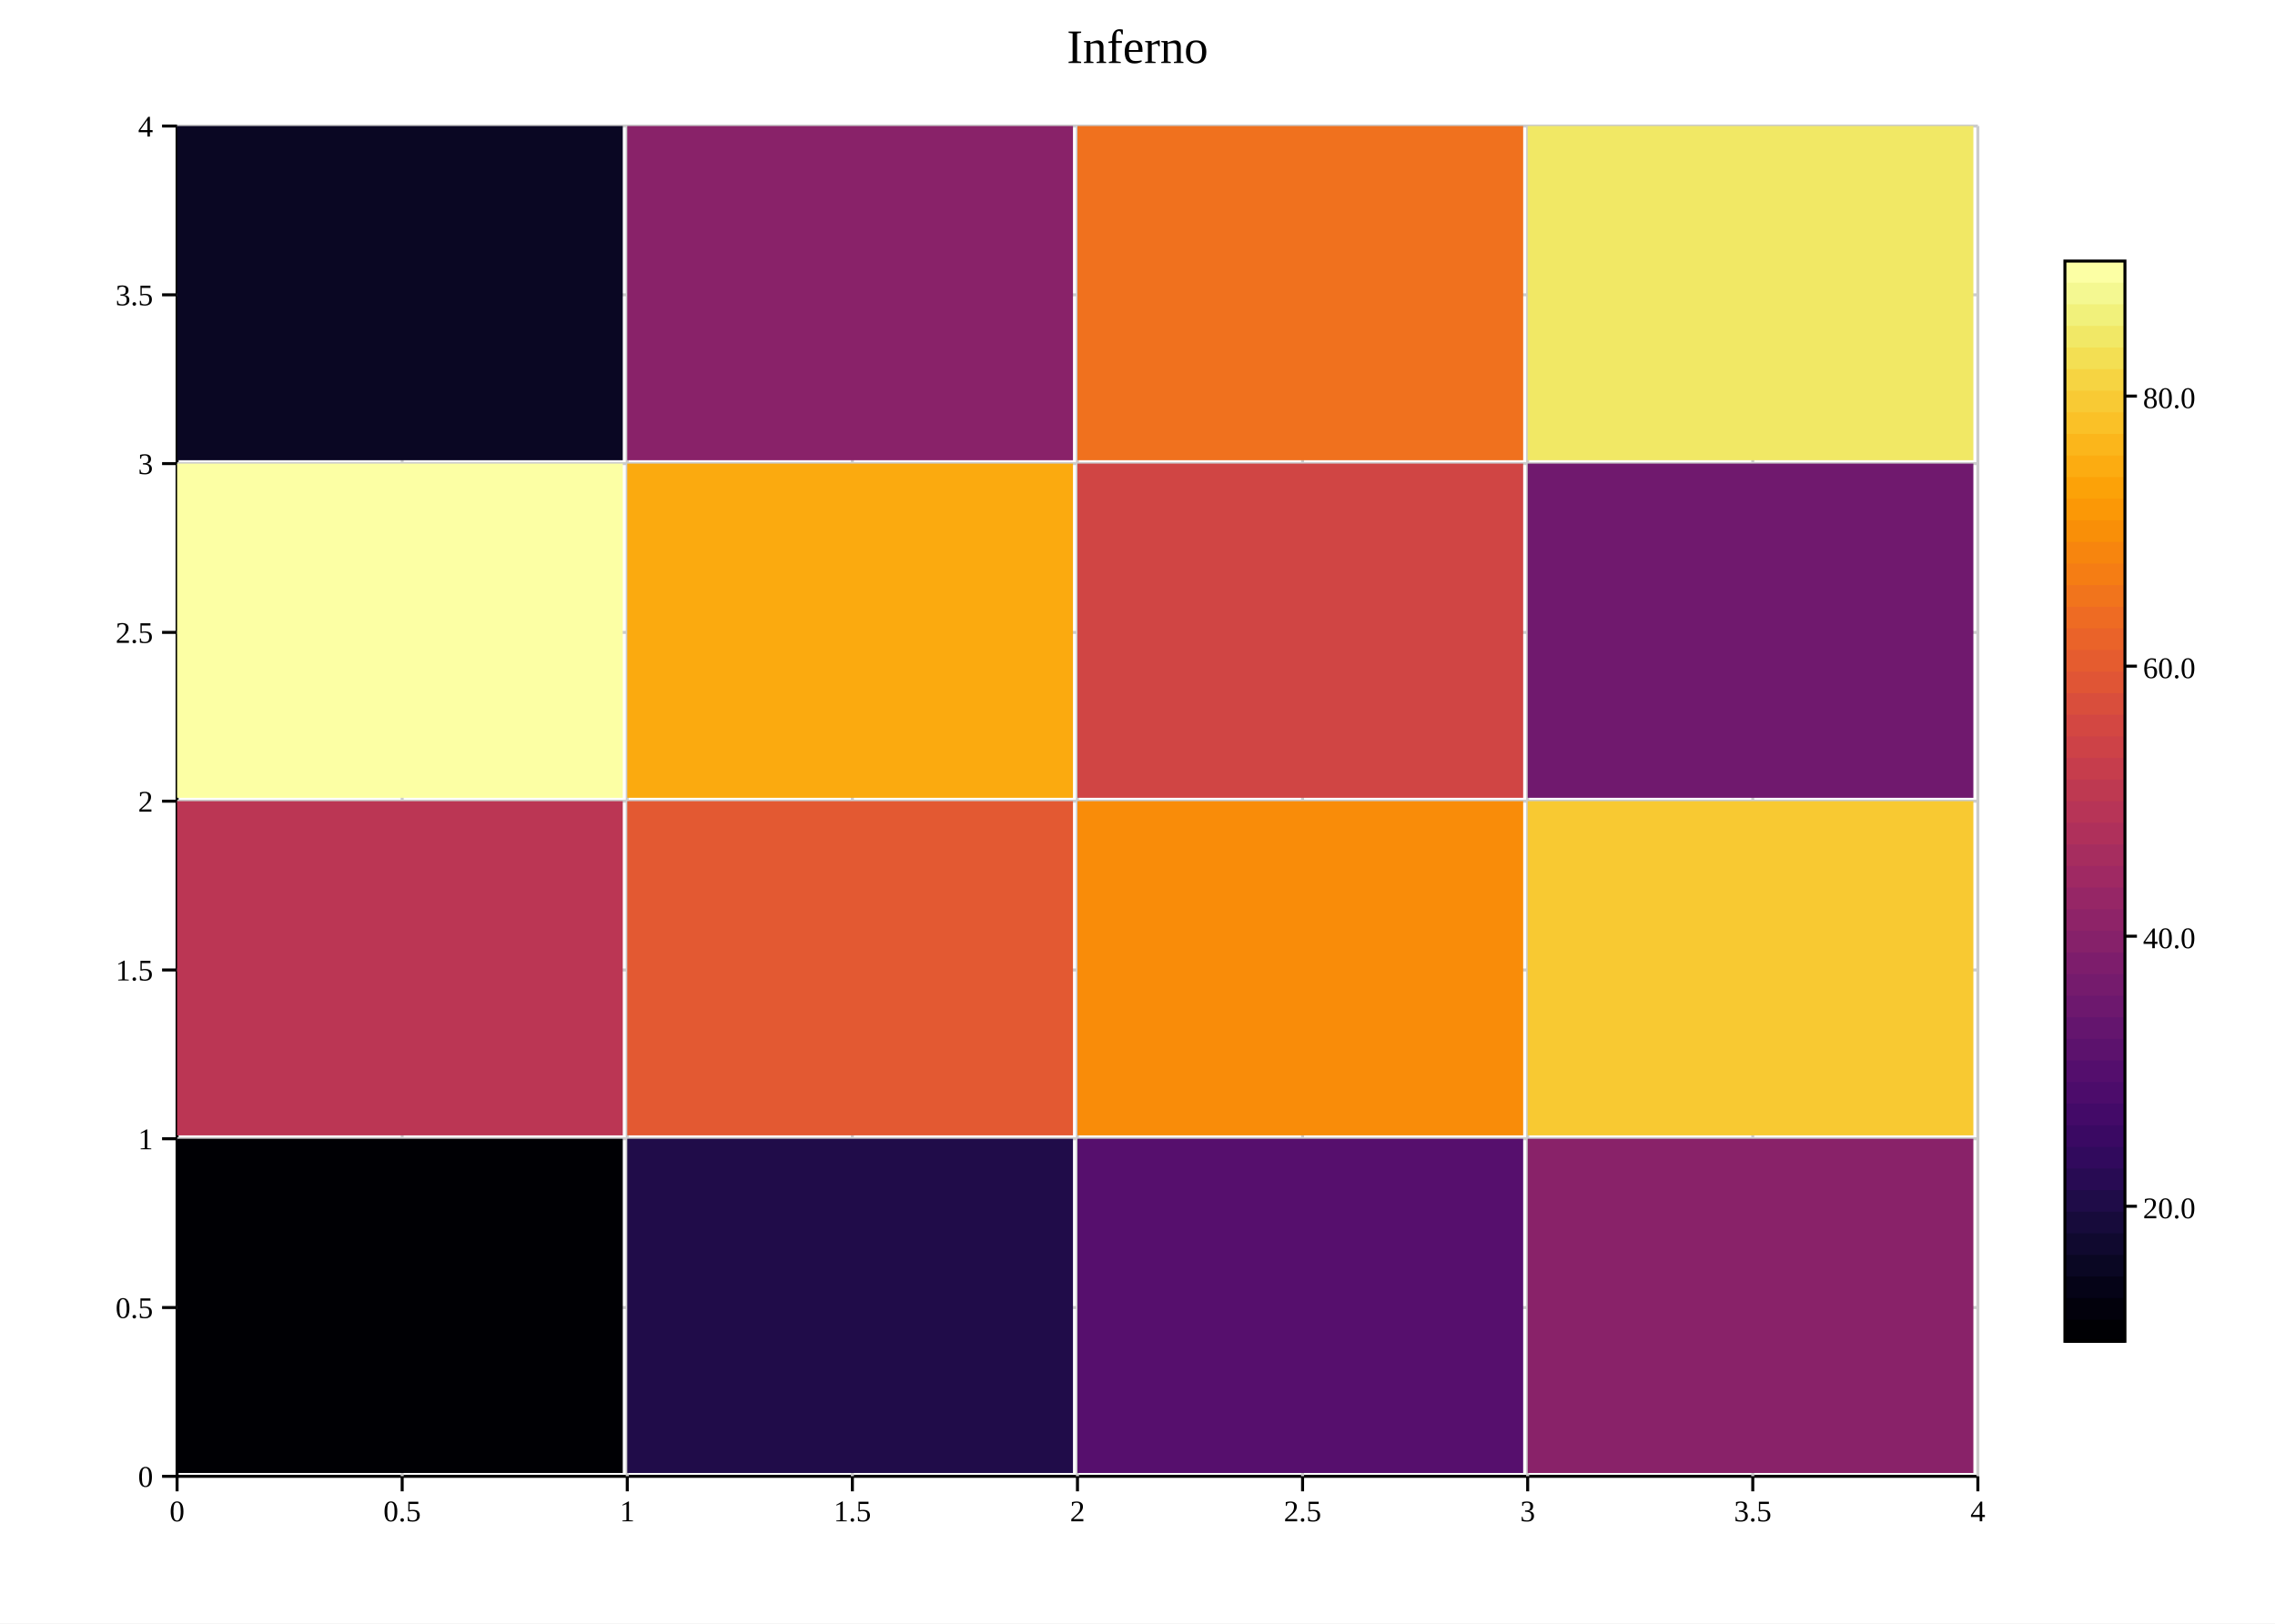
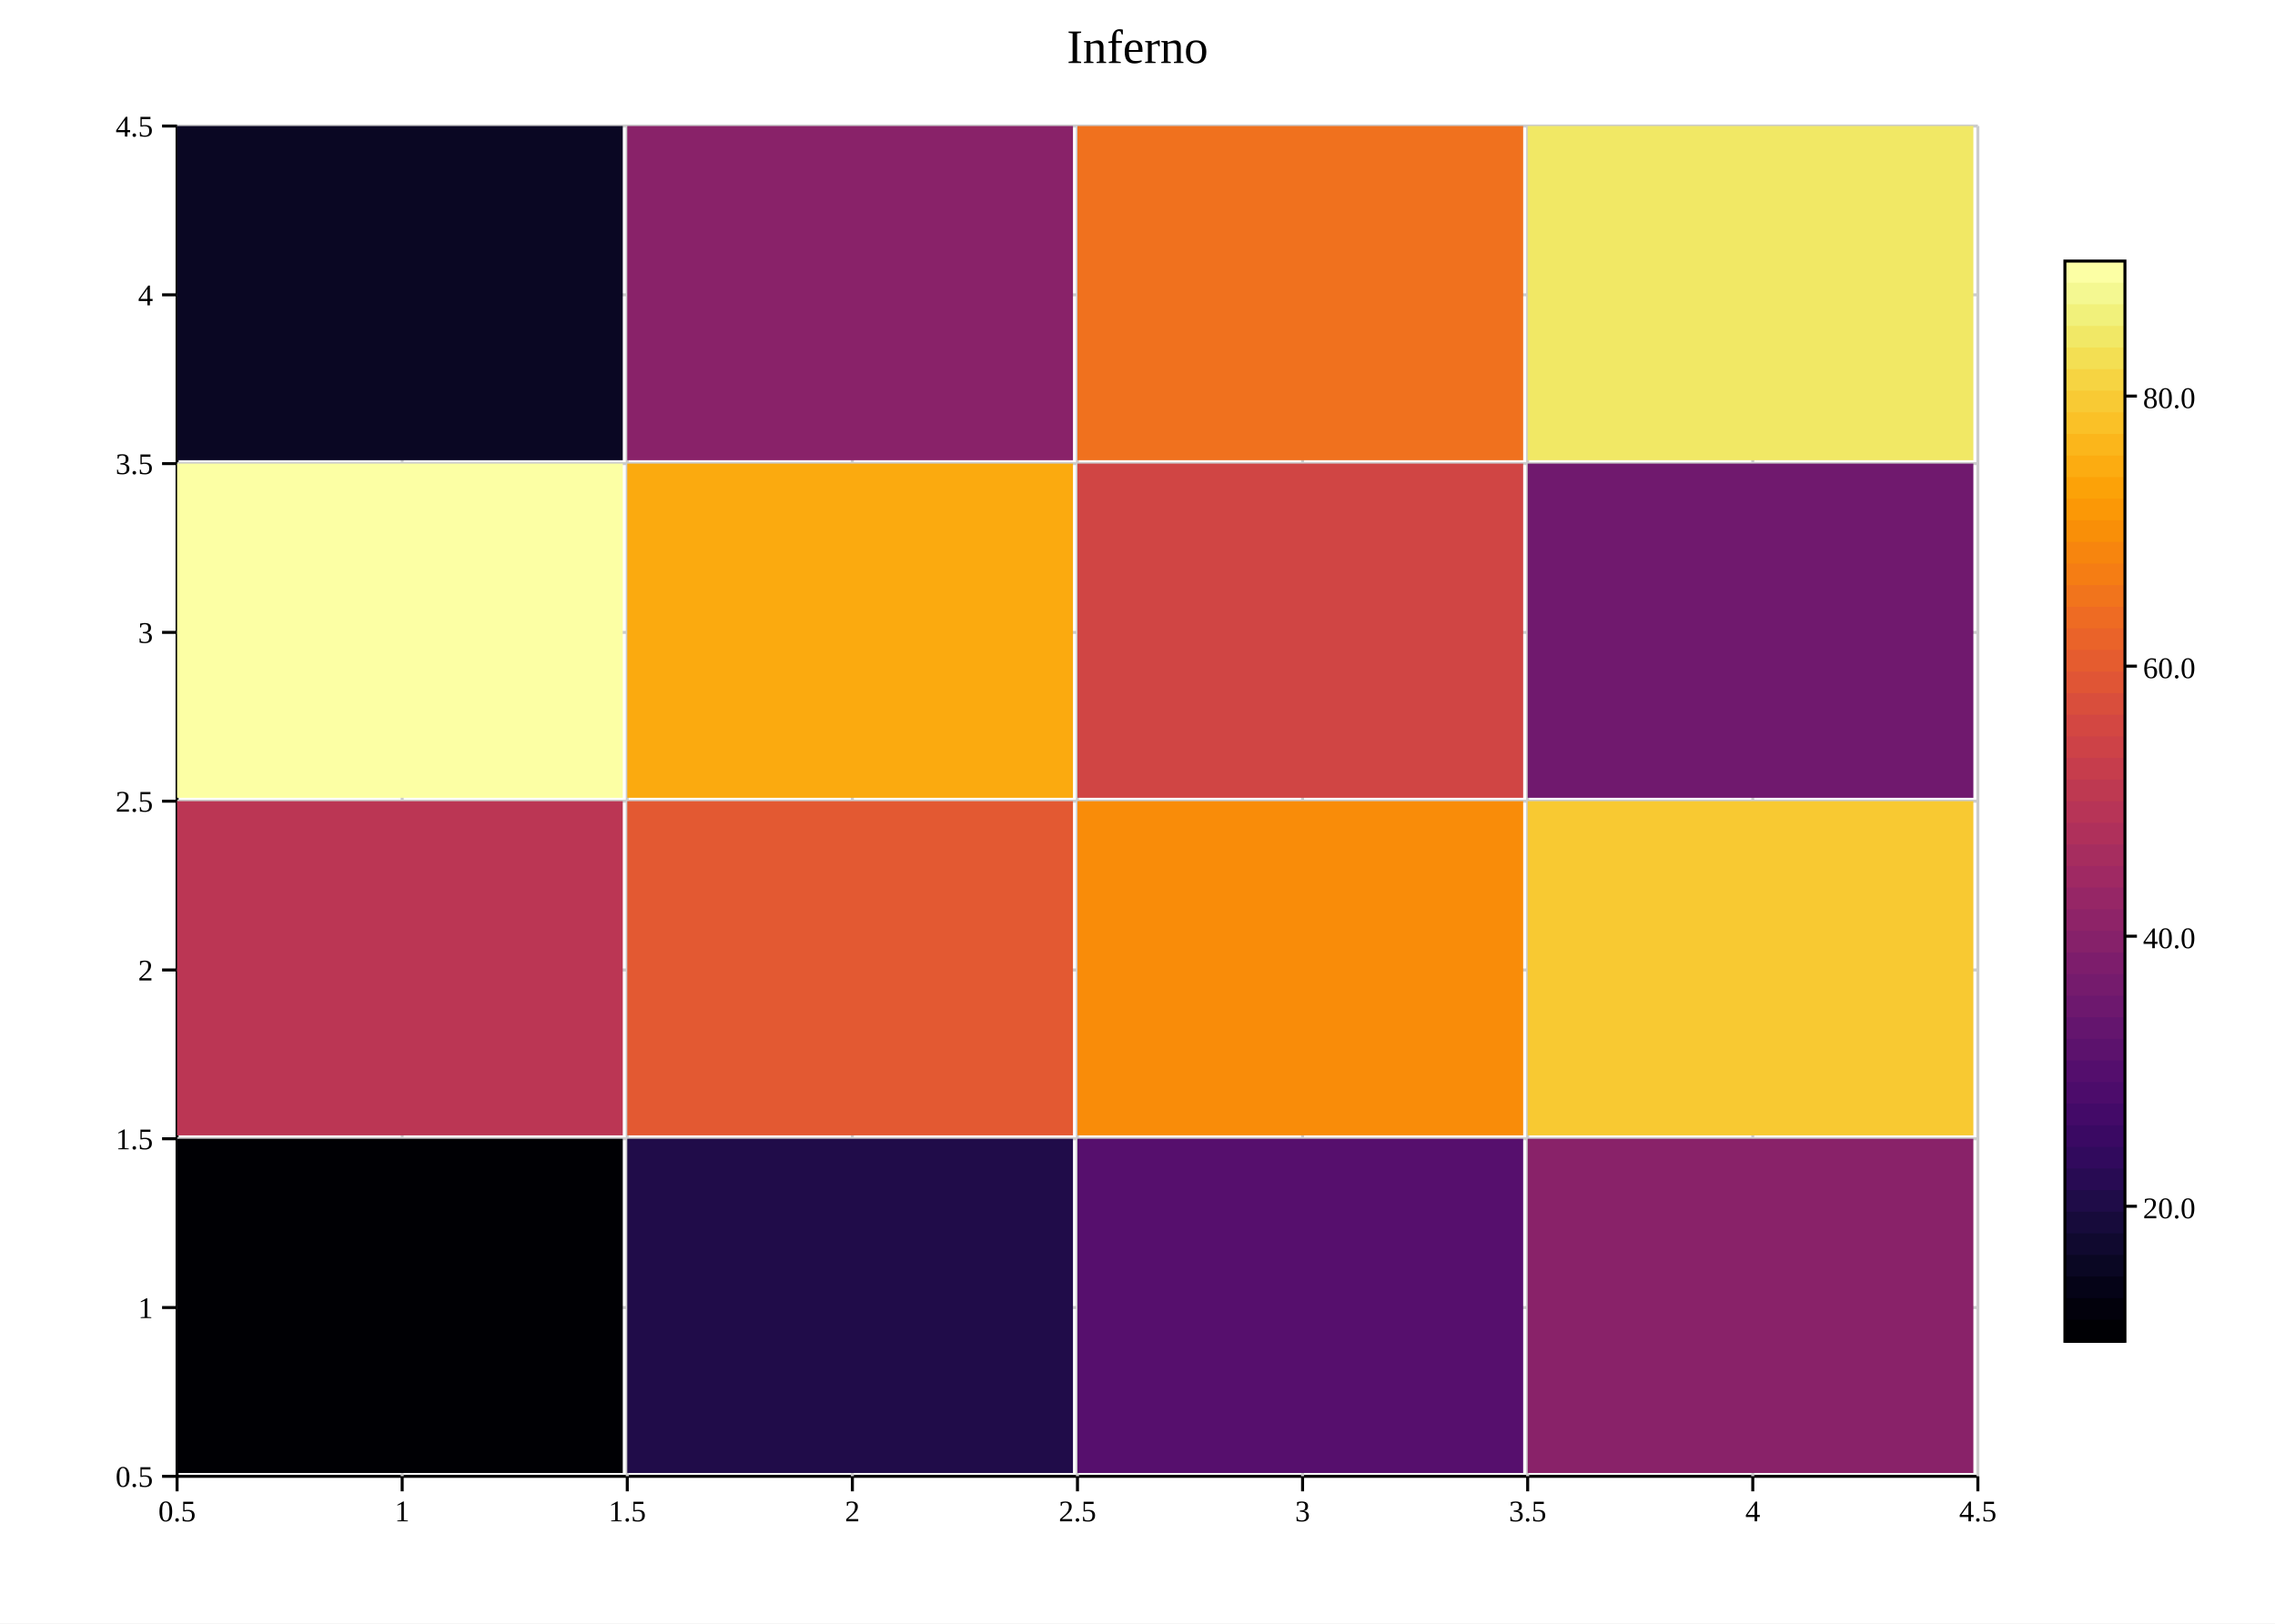
<svg xmlns="http://www.w3.org/2000/svg" width="758" height="541" fill="black">
  <rect width="100%" height="100%" fill="white" />
  <line x1="59" y1="492" x2="659" y2="492" stroke="black" stroke-width="1" />
  <line x1="59" y1="42" x2="59" y2="492" stroke="black" stroke-width="1" />
  <line x1="134" y1="42" x2="134" y2="492" stroke="#ccc" stroke-width="1" />
  <line x1="209" y1="42" x2="209" y2="492" stroke="#ccc" stroke-width="1" />
  <line x1="284" y1="42" x2="284" y2="492" stroke="#ccc" stroke-width="1" />
  <line x1="359" y1="42" x2="359" y2="492" stroke="#ccc" stroke-width="1" />
  <line x1="434" y1="42" x2="434" y2="492" stroke="#ccc" stroke-width="1" />
  <line x1="509" y1="42" x2="509" y2="492" stroke="#ccc" stroke-width="1" />
  <line x1="584" y1="42" x2="584" y2="492" stroke="#ccc" stroke-width="1" />
  <line x1="659" y1="42" x2="659" y2="492" stroke="#ccc" stroke-width="1" />
  <line x1="59" y1="435.75" x2="659" y2="435.75" stroke="#ccc" stroke-width="1" />
  <line x1="59" y1="379.5" x2="659" y2="379.5" stroke="#ccc" stroke-width="1" />
  <line x1="59" y1="323.25" x2="659" y2="323.25" stroke="#ccc" stroke-width="1" />
  <line x1="59" y1="267" x2="659" y2="267" stroke="#ccc" stroke-width="1" />
  <line x1="59" y1="210.75" x2="659" y2="210.75" stroke="#ccc" stroke-width="1" />
  <line x1="59" y1="154.5" x2="659" y2="154.5" stroke="#ccc" stroke-width="1" />
  <line x1="59" y1="98.25" x2="659" y2="98.25" stroke="#ccc" stroke-width="1" />
  <line x1="59" y1="42" x2="659" y2="42" stroke="#ccc" stroke-width="1" />
  <line x1="59" y1="492" x2="59" y2="497" stroke="black" stroke-width="1" />
-   <text x="59" y="507" font-size="10" text-anchor="middle">0</text>
+   <text x="59" y="507" font-size="10" text-anchor="middle">0.5</text>
  <line x1="134" y1="492" x2="134" y2="497" stroke="black" stroke-width="1" />
-   <text x="134" y="507" font-size="10" text-anchor="middle">0.5</text>
+   <text x="134" y="507" font-size="10" text-anchor="middle">1</text>
  <line x1="209" y1="492" x2="209" y2="497" stroke="black" stroke-width="1" />
-   <text x="209" y="507" font-size="10" text-anchor="middle">1</text>
+   <text x="209" y="507" font-size="10" text-anchor="middle">1.5</text>
  <line x1="284" y1="492" x2="284" y2="497" stroke="black" stroke-width="1" />
-   <text x="284" y="507" font-size="10" text-anchor="middle">1.5</text>
+   <text x="284" y="507" font-size="10" text-anchor="middle">2</text>
  <line x1="359" y1="492" x2="359" y2="497" stroke="black" stroke-width="1" />
-   <text x="359" y="507" font-size="10" text-anchor="middle">2</text>
+   <text x="359" y="507" font-size="10" text-anchor="middle">2.5</text>
  <line x1="434" y1="492" x2="434" y2="497" stroke="black" stroke-width="1" />
-   <text x="434" y="507" font-size="10" text-anchor="middle">2.5</text>
+   <text x="434" y="507" font-size="10" text-anchor="middle">3</text>
  <line x1="509" y1="492" x2="509" y2="497" stroke="black" stroke-width="1" />
-   <text x="509" y="507" font-size="10" text-anchor="middle">3</text>
+   <text x="509" y="507" font-size="10" text-anchor="middle">3.5</text>
  <line x1="584" y1="492" x2="584" y2="497" stroke="black" stroke-width="1" />
-   <text x="584" y="507" font-size="10" text-anchor="middle">3.5</text>
+   <text x="584" y="507" font-size="10" text-anchor="middle">4</text>
  <line x1="659" y1="492" x2="659" y2="497" stroke="black" stroke-width="1" />
-   <text x="659" y="507" font-size="10" text-anchor="middle">4</text>
+   <text x="659" y="507" font-size="10" text-anchor="middle">4.5</text>
  <line x1="54" y1="492" x2="59" y2="492" stroke="black" stroke-width="1" />
-   <text x="51" y="495.5" font-size="10" text-anchor="end">0</text>
+   <text x="51" y="495.5" font-size="10" text-anchor="end">0.5</text>
  <line x1="54" y1="435.75" x2="59" y2="435.75" stroke="black" stroke-width="1" />
-   <text x="51" y="439.25" font-size="10" text-anchor="end">0.5</text>
+   <text x="51" y="439.25" font-size="10" text-anchor="end">1</text>
  <line x1="54" y1="379.5" x2="59" y2="379.5" stroke="black" stroke-width="1" />
-   <text x="51" y="383" font-size="10" text-anchor="end">1</text>
+   <text x="51" y="383" font-size="10" text-anchor="end">1.5</text>
  <line x1="54" y1="323.25" x2="59" y2="323.25" stroke="black" stroke-width="1" />
-   <text x="51" y="326.75" font-size="10" text-anchor="end">1.5</text>
+   <text x="51" y="326.75" font-size="10" text-anchor="end">2</text>
  <line x1="54" y1="267" x2="59" y2="267" stroke="black" stroke-width="1" />
-   <text x="51" y="270.5" font-size="10" text-anchor="end">2</text>
+   <text x="51" y="270.5" font-size="10" text-anchor="end">2.5</text>
  <line x1="54" y1="210.75" x2="59" y2="210.75" stroke="black" stroke-width="1" />
-   <text x="51" y="214.25" font-size="10" text-anchor="end">2.5</text>
+   <text x="51" y="214.25" font-size="10" text-anchor="end">3</text>
  <line x1="54" y1="154.5" x2="59" y2="154.5" stroke="black" stroke-width="1" />
-   <text x="51" y="158" font-size="10" text-anchor="end">3</text>
+   <text x="51" y="158" font-size="10" text-anchor="end">3.5</text>
  <line x1="54" y1="98.25" x2="59" y2="98.25" stroke="black" stroke-width="1" />
-   <text x="51" y="101.75" font-size="10" text-anchor="end">3.5</text>
+   <text x="51" y="101.75" font-size="10" text-anchor="end">4</text>
  <line x1="54" y1="42" x2="59" y2="42" stroke="black" stroke-width="1" />
-   <text x="51" y="45.5" font-size="10" text-anchor="end">4</text>
+   <text x="51" y="45.5" font-size="10" text-anchor="end">4.5</text>
  <text x="379" y="21" font-size="16" text-anchor="middle">Inferno</text>
  <rect x="59" y="379.5" width="148.5" height="111.375" fill="rgb(0,0,4)" />
  <rect x="209" y="379.5" width="148.5" height="111.375" fill="rgb(32,12,73)" />
  <rect x="359" y="379.5" width="148.5" height="111.375" fill="rgb(86,15,109)" />
  <rect x="509" y="379.5" width="148.5" height="111.375" fill="rgb(137,34,105)" />
  <rect x="59" y="267" width="148.5" height="111.375" fill="rgb(187,54,84)" />
  <rect x="209" y="267" width="148.5" height="111.375" fill="rgb(227,89,50)" />
  <rect x="359" y="267" width="148.5" height="111.375" fill="rgb(249,140,9)" />
  <rect x="509" y="267" width="148.5" height="111.375" fill="rgb(248,201,50)" />
  <rect x="59" y="154.5" width="148.5" height="111.375" fill="rgb(252,255,164)" />
  <rect x="209" y="154.5" width="148.5" height="111.375" fill="rgb(251,170,15)" />
  <rect x="359" y="154.5" width="148.5" height="111.375" fill="rgb(208,69,68)" />
  <rect x="509" y="154.5" width="148.5" height="111.375" fill="rgb(112,25,110)" />
  <rect x="59" y="42" width="148.5" height="111.375" fill="rgb(10,7,35)" />
  <rect x="209" y="42" width="148.5" height="111.375" fill="rgb(137,34,105)" />
  <rect x="359" y="42" width="148.5" height="111.375" fill="rgb(240,113,30)" />
  <rect x="509" y="42" width="148.5" height="111.375" fill="rgb(241,232,101)" />
  <rect x="688" y="87" width="20" height="7.7" fill="rgb(252,255,164)" />
  <rect x="688" y="94.2" width="20" height="7.7" fill="rgb(244,248,145)" />
  <rect x="688" y="101.4" width="20" height="7.7" fill="rgb(241,241,123)" />
  <rect x="688" y="108.6" width="20" height="7.7" fill="rgb(241,232,102)" />
  <rect x="688" y="115.8" width="20" height="7.7" fill="rgb(243,223,83)" />
  <rect x="688" y="123" width="20" height="7.7" fill="rgb(246,212,66)" />
  <rect x="688" y="130.2" width="20" height="7.7" fill="rgb(248,202,52)" />
  <rect x="688" y="137.4" width="20" height="7.7" fill="rgb(250,193,39)" />
  <rect x="688" y="144.6" width="20" height="7.7" fill="rgb(251,182,27)" />
  <rect x="688" y="151.8" width="20" height="7.7" fill="rgb(252,172,17)" />
  <rect x="688" y="159" width="20" height="7.7" fill="rgb(252,162,8)" />
  <rect x="688" y="166.2" width="20" height="7.7" fill="rgb(251,152,6)" />
  <rect x="688" y="173.4" width="20" height="7.7" fill="rgb(249,143,8)" />
  <rect x="688" y="180.6" width="20" height="7.7" fill="rgb(247,133,14)" />
  <rect x="688" y="187.8" width="20" height="7.7" fill="rgb(245,125,20)" />
  <rect x="688" y="195" width="20" height="7.7" fill="rgb(241,116,28)" />
  <rect x="688" y="202.2" width="20" height="7.7" fill="rgb(238,107,35)" />
  <rect x="688" y="209.4" width="20" height="7.7" fill="rgb(234,99,41)" />
  <rect x="688" y="216.6" width="20" height="7.7" fill="rgb(229,92,47)" />
  <rect x="688" y="223.8" width="20" height="7.7" fill="rgb(224,85,53)" />
  <rect x="688" y="231" width="20" height="7.7" fill="rgb(217,78,60)" />
  <rect x="688" y="238.2" width="20" height="7.7" fill="rgb(211,71,66)" />
  <rect x="688" y="245.4" width="20" height="7.7" fill="rgb(205,66,71)" />
  <rect x="688" y="252.6" width="20" height="7.7" fill="rgb(198,61,76)" />
  <rect x="688" y="259.8" width="20" height="7.7" fill="rgb(190,57,81)" />
  <rect x="688" y="267" width="20" height="7.7" fill="rgb(183,52,87)" />
  <rect x="688" y="274.2" width="20" height="7.7" fill="rgb(175,48,91)" />
  <rect x="688" y="281.4" width="20" height="7.7" fill="rgb(166,45,95)" />
  <rect x="688" y="288.6" width="20" height="7.7" fill="rgb(159,41,99)" />
  <rect x="688" y="295.8" width="20" height="7.7" fill="rgb(150,38,102)" />
  <rect x="688" y="303" width="20" height="7.7" fill="rgb(142,35,104)" />
  <rect x="688" y="310.2" width="20" height="7.7" fill="rgb(134,33,106)" />
  <rect x="688" y="317.4" width="20" height="7.7" fill="rgb(125,29,108)" />
  <rect x="688" y="324.6" width="20" height="7.7" fill="rgb(117,27,109)" />
  <rect x="688" y="331.8" width="20" height="7.7" fill="rgb(109,24,110)" />
  <rect x="688" y="339" width="20" height="7.7" fill="rgb(100,21,110)" />
  <rect x="688" y="346.2" width="20" height="7.7" fill="rgb(92,18,109)" />
  <rect x="688" y="353.4" width="20" height="7.7" fill="rgb(84,14,109)" />
  <rect x="688" y="360.6" width="20" height="7.7" fill="rgb(76,12,107)" />
  <rect x="688" y="367.8" width="20" height="7.7" fill="rgb(67,10,104)" />
  <rect x="688" y="375" width="20" height="7.7" fill="rgb(58,9,99)" />
  <rect x="688" y="382.2" width="20" height="7.7" fill="rgb(49,10,93)" />
  <rect x="688" y="389.4" width="20" height="7.7" fill="rgb(40,11,83)" />
  <rect x="688" y="396.6" width="20" height="7.7" fill="rgb(31,12,72)" />
  <rect x="688" y="403.8" width="20" height="7.7" fill="rgb(23,11,59)" />
  <rect x="688" y="411" width="20" height="7.7" fill="rgb(16,9,47)" />
  <rect x="688" y="418.2" width="20" height="7.7" fill="rgb(10,7,35)" />
  <rect x="688" y="425.4" width="20" height="7.7" fill="rgb(5,3,23)" />
  <rect x="688" y="432.6" width="20" height="7.7" fill="rgb(2,1,12)" />
  <rect x="688" y="439.8" width="20" height="7.7" fill="rgb(0,0,4)" />
  <rect x="688" y="87" width="20" height="360" fill="none" stroke="black" stroke-width="1" />
  <line x1="708" y1="402" x2="712" y2="402" stroke="black" stroke-width="1" />
  <text x="714" y="406" font-size="10" text-anchor="start">20.0</text>
  <line x1="708" y1="312" x2="712" y2="312" stroke="black" stroke-width="1" />
  <text x="714" y="316" font-size="10" text-anchor="start">40.0</text>
  <line x1="708" y1="222" x2="712" y2="222" stroke="black" stroke-width="1" />
  <text x="714" y="226" font-size="10" text-anchor="start">60.0</text>
  <line x1="708" y1="132" x2="712" y2="132" stroke="black" stroke-width="1" />
  <text x="714" y="136" font-size="10" text-anchor="start">80.0</text>
</svg>
